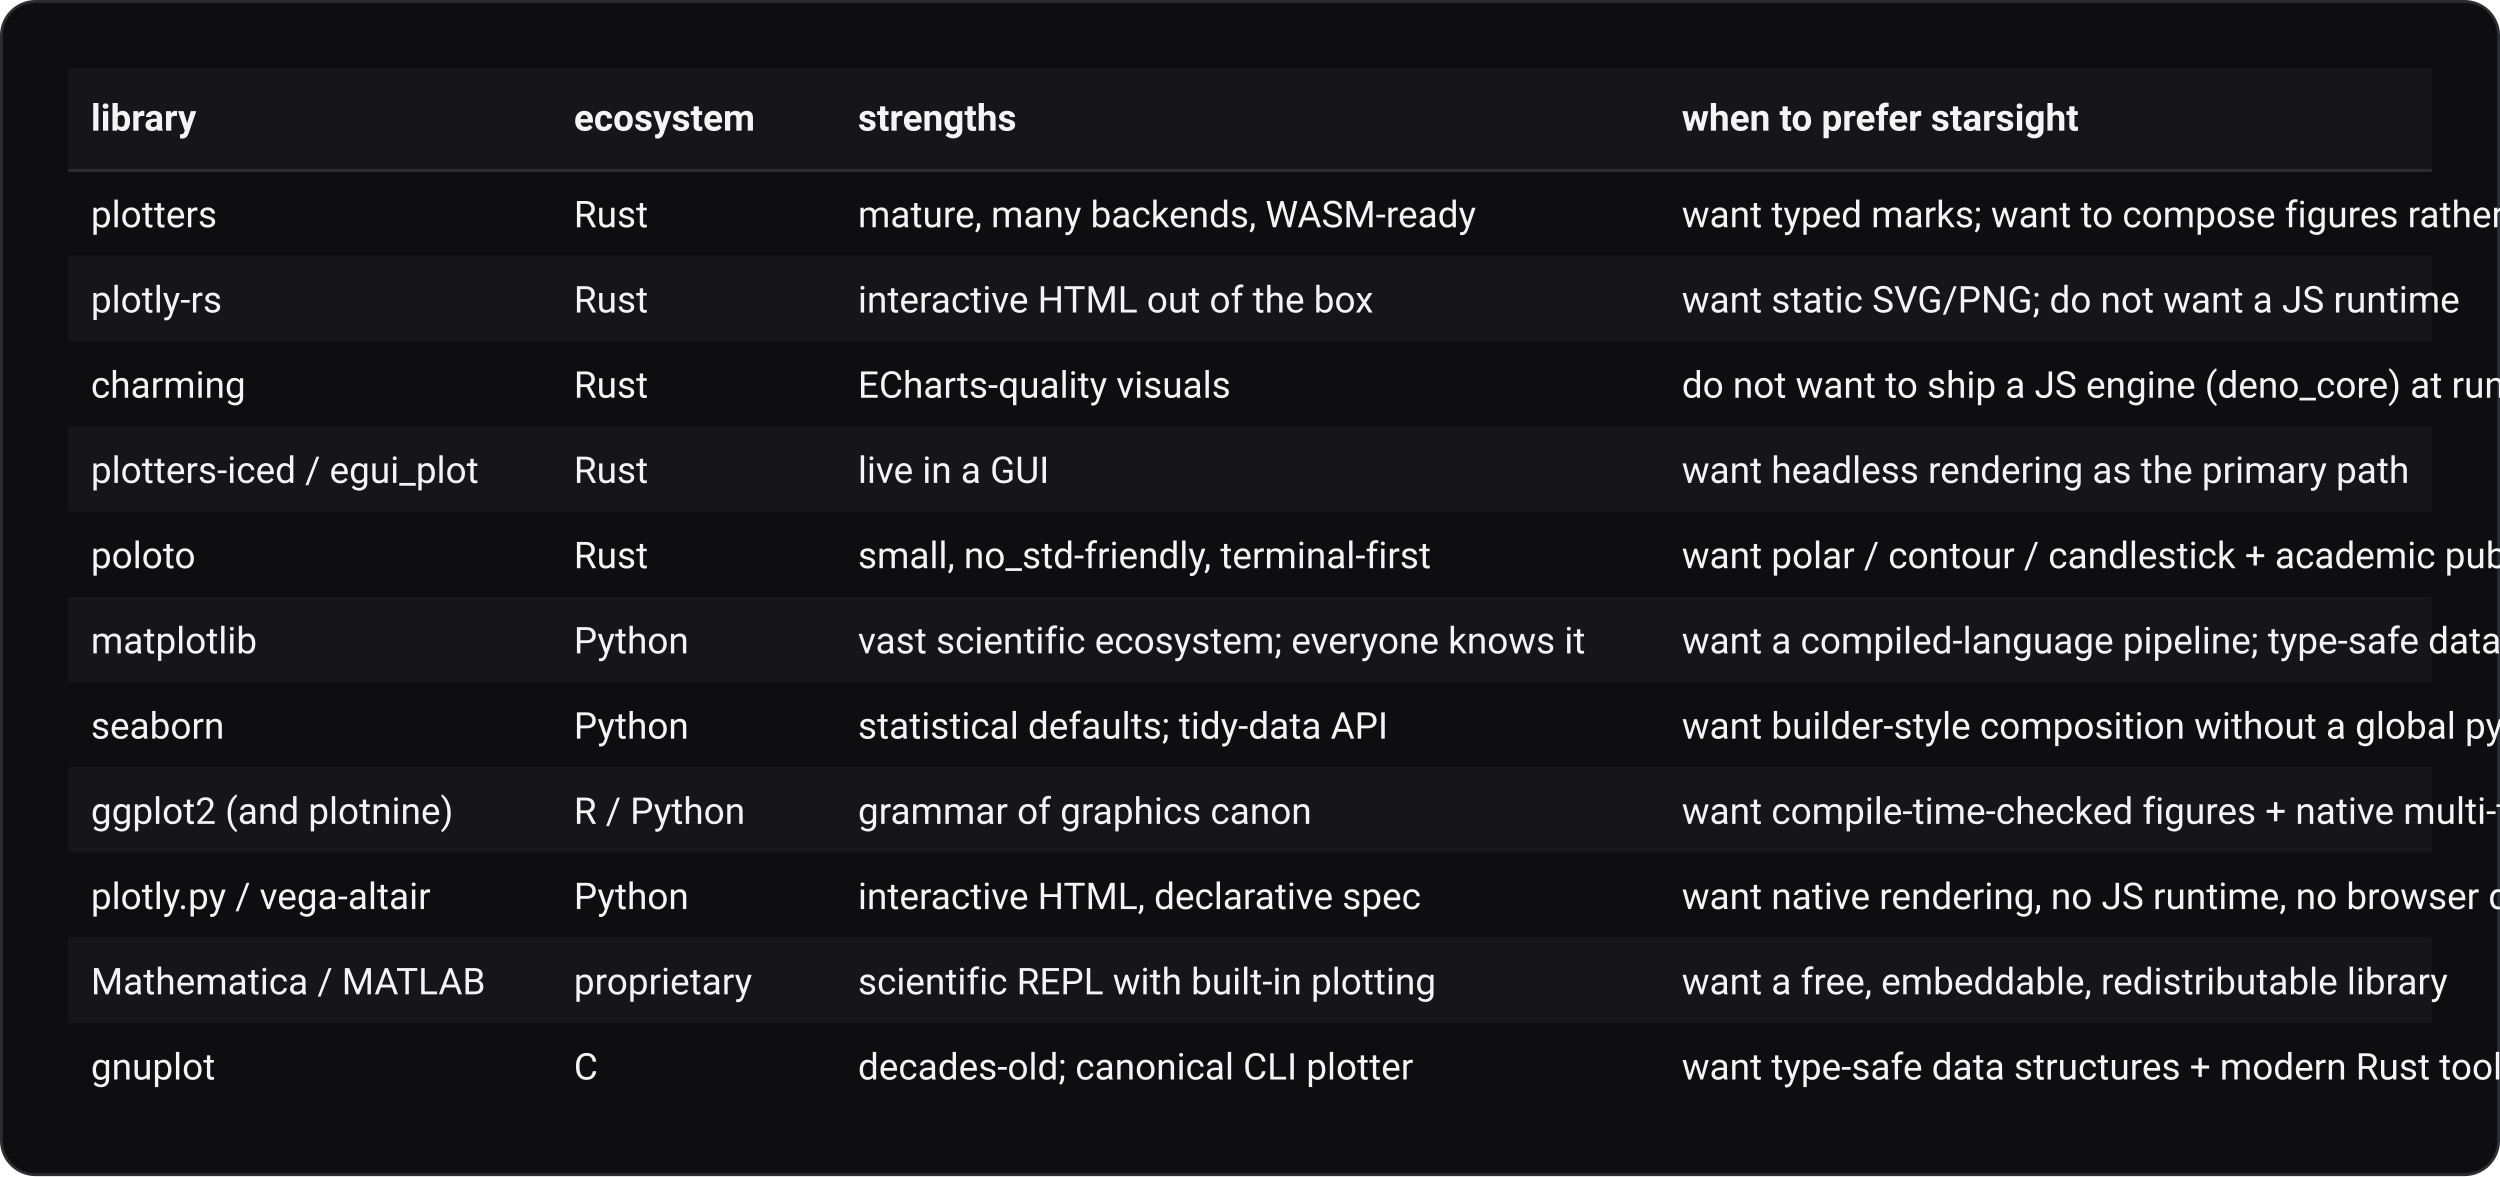
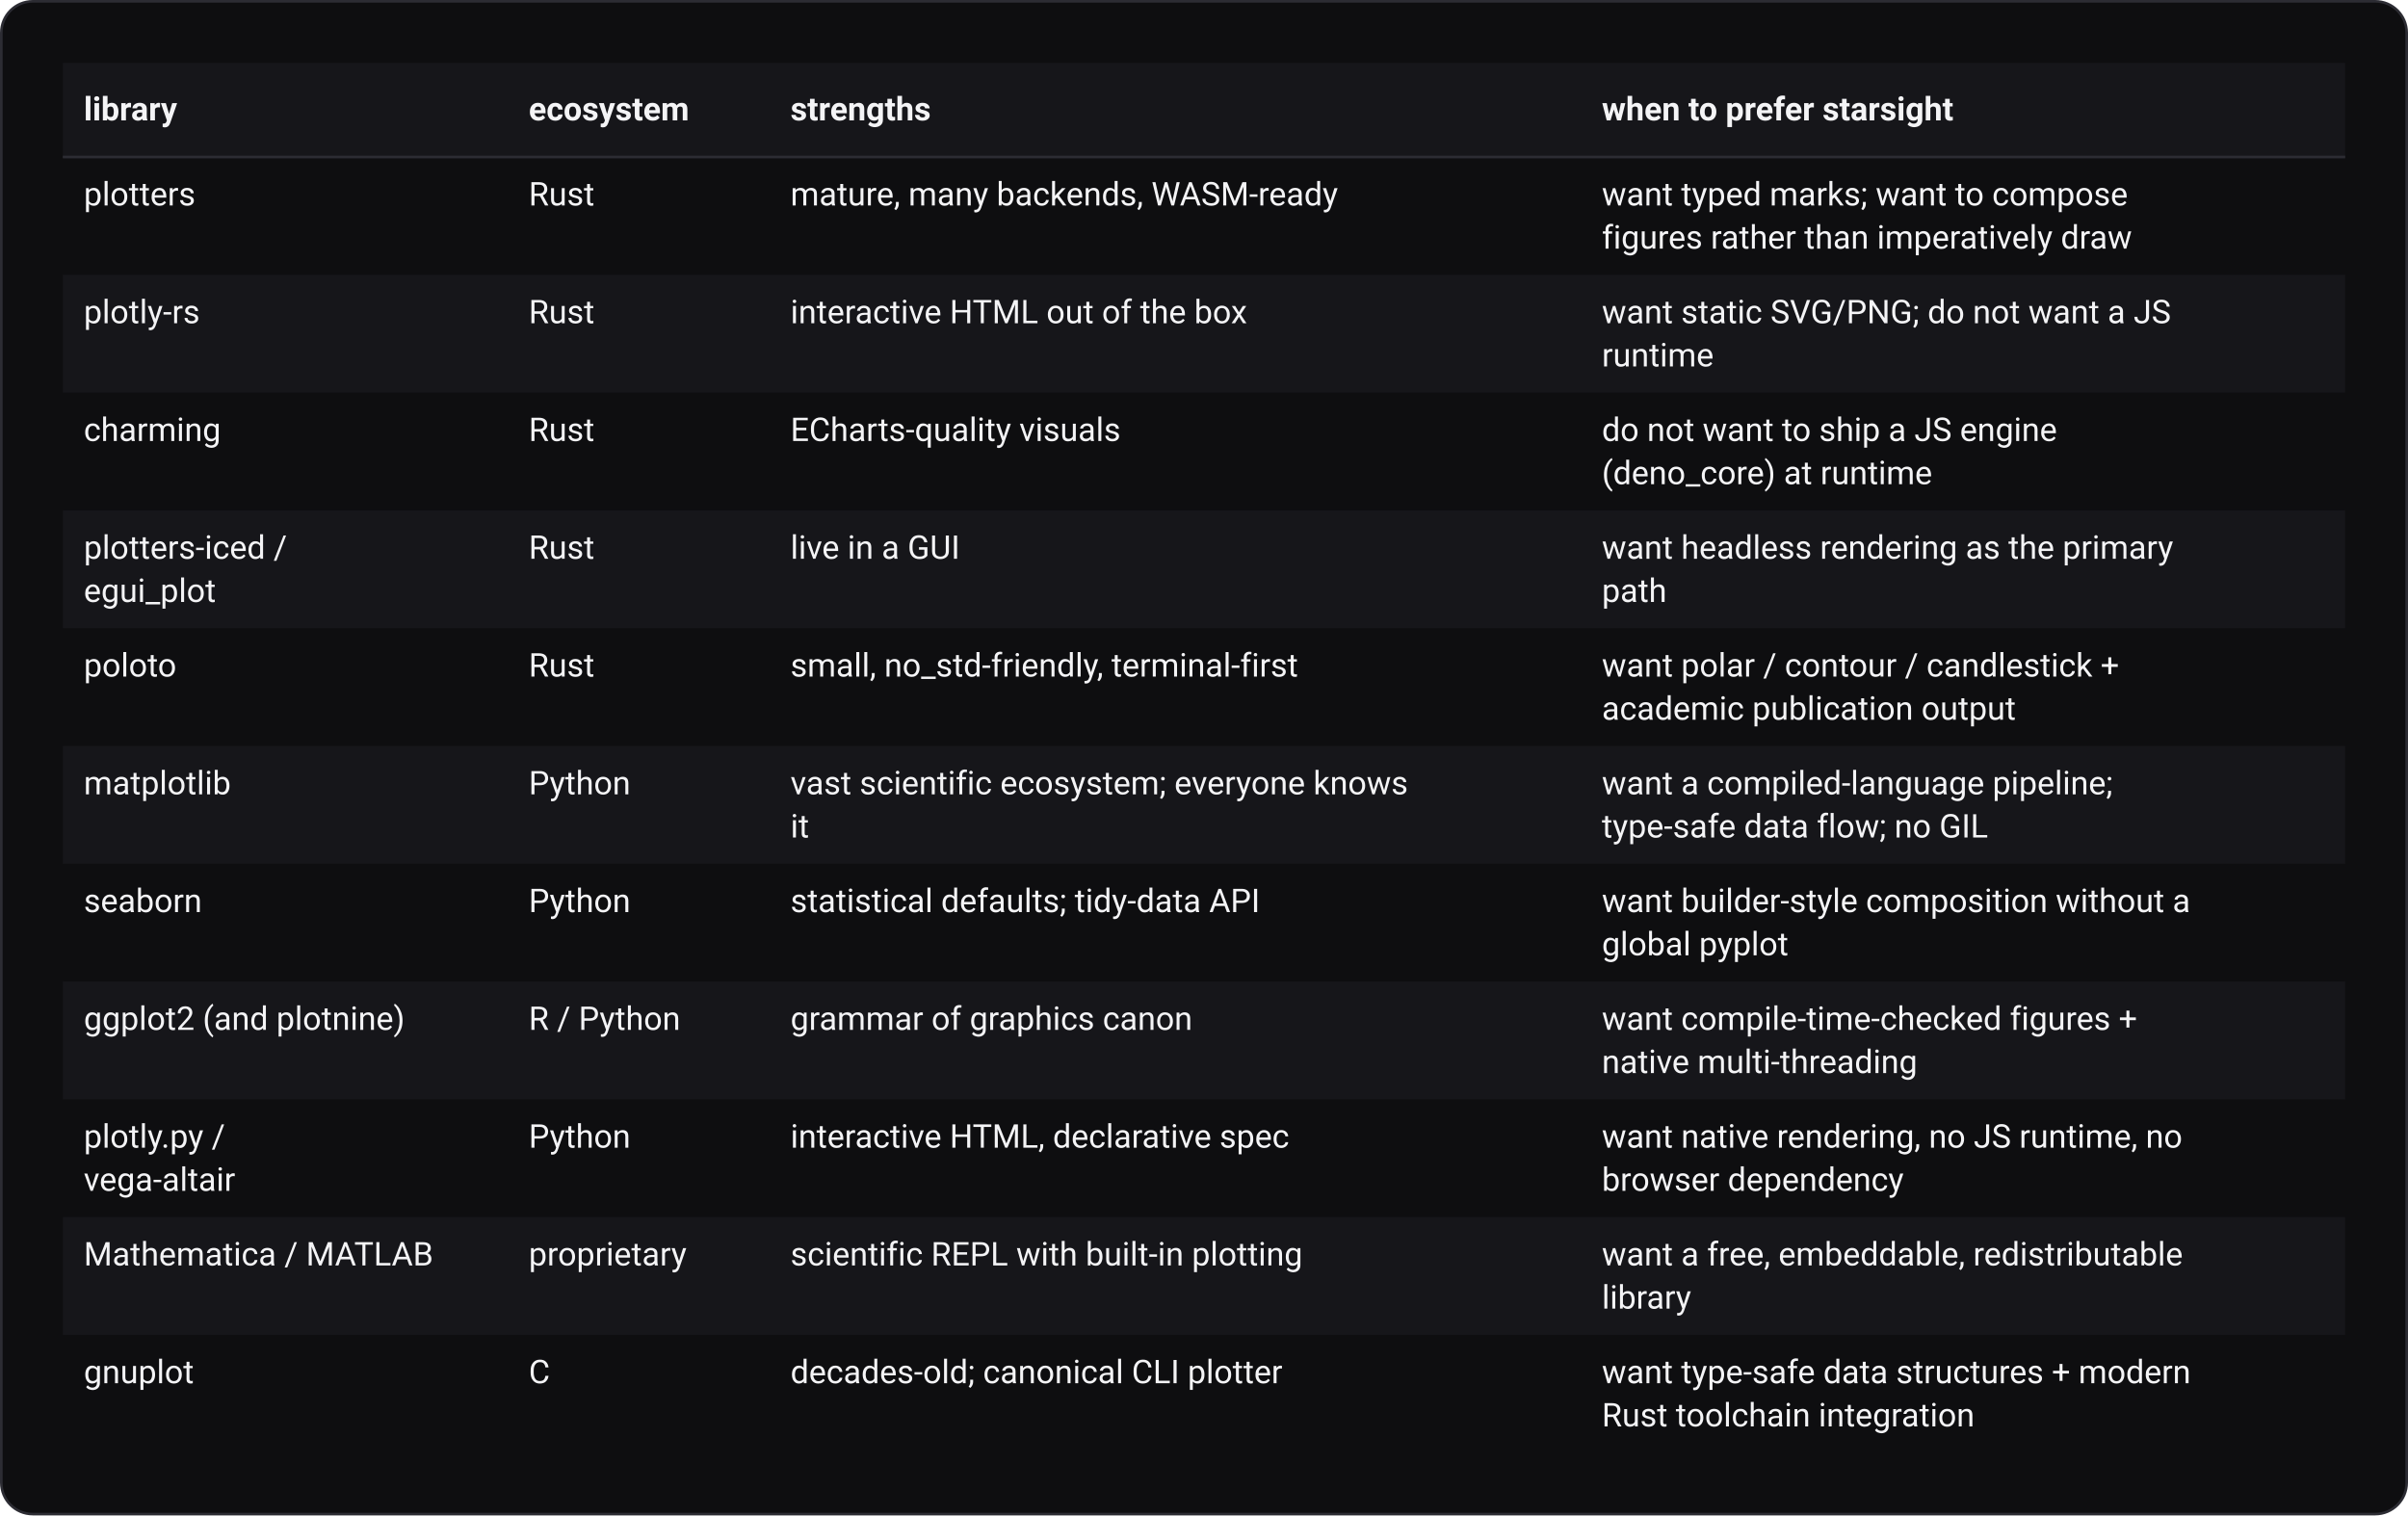
- <svg xmlns="http://www.w3.org/2000/svg" height="auto" aria-label="starsight vs. sibling charting libraries (Rust + Python + others)" viewBox="0 0 880 414">
-   <rect width="879" height="413" x=".5" y=".5" fill="#0e0e10" stroke="#2c2c33" rx="12" />
-   <path fill="#16161a" d="M24 24h832v36H24z" />
-   <text x="32" y="46" fill="#f4f4f6" font-family="-apple-system, BlinkMacSystemFont, &quot;Segoe UI&quot;, Roboto, Helvetica, Arial, sans-serif" font-size="13" font-weight="700">library</text>
-   <text x="202" y="46" fill="#f4f4f6" font-family="-apple-system, BlinkMacSystemFont, &quot;Segoe UI&quot;, Roboto, Helvetica, Arial, sans-serif" font-size="13" font-weight="700">ecosystem</text>
-   <text x="302" y="46" fill="#f4f4f6" font-family="-apple-system, BlinkMacSystemFont, &quot;Segoe UI&quot;, Roboto, Helvetica, Arial, sans-serif" font-size="13" font-weight="700">strengths</text>
-   <text x="592" y="46" fill="#f4f4f6" font-family="-apple-system, BlinkMacSystemFont, &quot;Segoe UI&quot;, Roboto, Helvetica, Arial, sans-serif" font-size="13" font-weight="700">when to prefer starsight</text>
-   <path stroke="#2c2c33" d="M24 60h832" />
-   <text x="32" y="80" fill="#f4f4f6" font-family="-apple-system, BlinkMacSystemFont, &quot;Segoe UI&quot;, Roboto, Helvetica, Arial, sans-serif" font-size="13">plotters</text>
-   <text x="202" y="80" fill="#f4f4f6" font-family="-apple-system, BlinkMacSystemFont, &quot;Segoe UI&quot;, Roboto, Helvetica, Arial, sans-serif" font-size="13">Rust</text>
-   <text x="302" y="80" fill="#f4f4f6" font-family="-apple-system, BlinkMacSystemFont, &quot;Segoe UI&quot;, Roboto, Helvetica, Arial, sans-serif" font-size="13">mature, many backends, WASM-ready</text>
-   <text x="592" y="80" fill="#f4f4f6" font-family="-apple-system, BlinkMacSystemFont, &quot;Segoe UI&quot;, Roboto, Helvetica, Arial, sans-serif" font-size="13">want typed marks; want to compose figures rather than imperatively draw</text>
-   <path fill="#16161a" d="M24 90h832v30H24z" />
-   <text x="32" y="110" fill="#f4f4f6" font-family="-apple-system, BlinkMacSystemFont, &quot;Segoe UI&quot;, Roboto, Helvetica, Arial, sans-serif" font-size="13">plotly-rs</text>
-   <text x="202" y="110" fill="#f4f4f6" font-family="-apple-system, BlinkMacSystemFont, &quot;Segoe UI&quot;, Roboto, Helvetica, Arial, sans-serif" font-size="13">Rust</text>
-   <text x="302" y="110" fill="#f4f4f6" font-family="-apple-system, BlinkMacSystemFont, &quot;Segoe UI&quot;, Roboto, Helvetica, Arial, sans-serif" font-size="13">interactive HTML out of the box</text>
-   <text x="592" y="110" fill="#f4f4f6" font-family="-apple-system, BlinkMacSystemFont, &quot;Segoe UI&quot;, Roboto, Helvetica, Arial, sans-serif" font-size="13">want static SVG/PNG; do not want a JS runtime</text>
-   <text x="32" y="140" fill="#f4f4f6" font-family="-apple-system, BlinkMacSystemFont, &quot;Segoe UI&quot;, Roboto, Helvetica, Arial, sans-serif" font-size="13">charming</text>
-   <text x="202" y="140" fill="#f4f4f6" font-family="-apple-system, BlinkMacSystemFont, &quot;Segoe UI&quot;, Roboto, Helvetica, Arial, sans-serif" font-size="13">Rust</text>
-   <text x="302" y="140" fill="#f4f4f6" font-family="-apple-system, BlinkMacSystemFont, &quot;Segoe UI&quot;, Roboto, Helvetica, Arial, sans-serif" font-size="13">ECharts-quality visuals</text>
-   <text x="592" y="140" fill="#f4f4f6" font-family="-apple-system, BlinkMacSystemFont, &quot;Segoe UI&quot;, Roboto, Helvetica, Arial, sans-serif" font-size="13">do not want to ship a JS engine (deno_core) at runtime</text>
-   <path fill="#16161a" d="M24 150h832v30H24z" />
-   <text x="32" y="170" fill="#f4f4f6" font-family="-apple-system, BlinkMacSystemFont, &quot;Segoe UI&quot;, Roboto, Helvetica, Arial, sans-serif" font-size="13">plotters-iced / egui_plot</text>
-   <text x="202" y="170" fill="#f4f4f6" font-family="-apple-system, BlinkMacSystemFont, &quot;Segoe UI&quot;, Roboto, Helvetica, Arial, sans-serif" font-size="13">Rust</text>
-   <text x="302" y="170" fill="#f4f4f6" font-family="-apple-system, BlinkMacSystemFont, &quot;Segoe UI&quot;, Roboto, Helvetica, Arial, sans-serif" font-size="13">live in a GUI</text>
-   <text x="592" y="170" fill="#f4f4f6" font-family="-apple-system, BlinkMacSystemFont, &quot;Segoe UI&quot;, Roboto, Helvetica, Arial, sans-serif" font-size="13">want headless rendering as the primary path</text>
-   <text x="32" y="200" fill="#f4f4f6" font-family="-apple-system, BlinkMacSystemFont, &quot;Segoe UI&quot;, Roboto, Helvetica, Arial, sans-serif" font-size="13">poloto</text>
-   <text x="202" y="200" fill="#f4f4f6" font-family="-apple-system, BlinkMacSystemFont, &quot;Segoe UI&quot;, Roboto, Helvetica, Arial, sans-serif" font-size="13">Rust</text>
-   <text x="302" y="200" fill="#f4f4f6" font-family="-apple-system, BlinkMacSystemFont, &quot;Segoe UI&quot;, Roboto, Helvetica, Arial, sans-serif" font-size="13">small, no_std-friendly, terminal-first</text>
-   <text x="592" y="200" fill="#f4f4f6" font-family="-apple-system, BlinkMacSystemFont, &quot;Segoe UI&quot;, Roboto, Helvetica, Arial, sans-serif" font-size="13">want polar / contour / candlestick + academic publication output</text>
-   <path fill="#16161a" d="M24 210h832v30H24z" />
-   <text x="32" y="230" fill="#f4f4f6" font-family="-apple-system, BlinkMacSystemFont, &quot;Segoe UI&quot;, Roboto, Helvetica, Arial, sans-serif" font-size="13">matplotlib</text>
-   <text x="202" y="230" fill="#f4f4f6" font-family="-apple-system, BlinkMacSystemFont, &quot;Segoe UI&quot;, Roboto, Helvetica, Arial, sans-serif" font-size="13">Python</text>
-   <text x="302" y="230" fill="#f4f4f6" font-family="-apple-system, BlinkMacSystemFont, &quot;Segoe UI&quot;, Roboto, Helvetica, Arial, sans-serif" font-size="13">vast scientific ecosystem; everyone knows it</text>
-   <text x="592" y="230" fill="#f4f4f6" font-family="-apple-system, BlinkMacSystemFont, &quot;Segoe UI&quot;, Roboto, Helvetica, Arial, sans-serif" font-size="13">want a compiled-language pipeline; type-safe data flow; no GIL</text>
-   <text x="32" y="260" fill="#f4f4f6" font-family="-apple-system, BlinkMacSystemFont, &quot;Segoe UI&quot;, Roboto, Helvetica, Arial, sans-serif" font-size="13">seaborn</text>
-   <text x="202" y="260" fill="#f4f4f6" font-family="-apple-system, BlinkMacSystemFont, &quot;Segoe UI&quot;, Roboto, Helvetica, Arial, sans-serif" font-size="13">Python</text>
-   <text x="302" y="260" fill="#f4f4f6" font-family="-apple-system, BlinkMacSystemFont, &quot;Segoe UI&quot;, Roboto, Helvetica, Arial, sans-serif" font-size="13">statistical defaults; tidy-data API</text>
-   <text x="592" y="260" fill="#f4f4f6" font-family="-apple-system, BlinkMacSystemFont, &quot;Segoe UI&quot;, Roboto, Helvetica, Arial, sans-serif" font-size="13">want builder-style composition without a global pyplot</text>
-   <path fill="#16161a" d="M24 270h832v30H24z" />
-   <text x="32" y="290" fill="#f4f4f6" font-family="-apple-system, BlinkMacSystemFont, &quot;Segoe UI&quot;, Roboto, Helvetica, Arial, sans-serif" font-size="13">ggplot2 (and plotnine)</text>
-   <text x="202" y="290" fill="#f4f4f6" font-family="-apple-system, BlinkMacSystemFont, &quot;Segoe UI&quot;, Roboto, Helvetica, Arial, sans-serif" font-size="13">R / Python</text>
-   <text x="302" y="290" fill="#f4f4f6" font-family="-apple-system, BlinkMacSystemFont, &quot;Segoe UI&quot;, Roboto, Helvetica, Arial, sans-serif" font-size="13">grammar of graphics canon</text>
-   <text x="592" y="290" fill="#f4f4f6" font-family="-apple-system, BlinkMacSystemFont, &quot;Segoe UI&quot;, Roboto, Helvetica, Arial, sans-serif" font-size="13">want compile-time-checked figures + native multi-threading</text>
-   <text x="32" y="320" fill="#f4f4f6" font-family="-apple-system, BlinkMacSystemFont, &quot;Segoe UI&quot;, Roboto, Helvetica, Arial, sans-serif" font-size="13">plotly.py / vega-altair</text>
-   <text x="202" y="320" fill="#f4f4f6" font-family="-apple-system, BlinkMacSystemFont, &quot;Segoe UI&quot;, Roboto, Helvetica, Arial, sans-serif" font-size="13">Python</text>
-   <text x="302" y="320" fill="#f4f4f6" font-family="-apple-system, BlinkMacSystemFont, &quot;Segoe UI&quot;, Roboto, Helvetica, Arial, sans-serif" font-size="13">interactive HTML, declarative spec</text>
-   <text x="592" y="320" fill="#f4f4f6" font-family="-apple-system, BlinkMacSystemFont, &quot;Segoe UI&quot;, Roboto, Helvetica, Arial, sans-serif" font-size="13">want native rendering, no JS runtime, no browser dependency</text>
-   <path fill="#16161a" d="M24 330h832v30H24z" />
-   <text x="32" y="350" fill="#f4f4f6" font-family="-apple-system, BlinkMacSystemFont, &quot;Segoe UI&quot;, Roboto, Helvetica, Arial, sans-serif" font-size="13">Mathematica / MATLAB</text>
-   <text x="202" y="350" fill="#f4f4f6" font-family="-apple-system, BlinkMacSystemFont, &quot;Segoe UI&quot;, Roboto, Helvetica, Arial, sans-serif" font-size="13">proprietary</text>
-   <text x="302" y="350" fill="#f4f4f6" font-family="-apple-system, BlinkMacSystemFont, &quot;Segoe UI&quot;, Roboto, Helvetica, Arial, sans-serif" font-size="13">scientific REPL with built-in plotting</text>
-   <text x="592" y="350" fill="#f4f4f6" font-family="-apple-system, BlinkMacSystemFont, &quot;Segoe UI&quot;, Roboto, Helvetica, Arial, sans-serif" font-size="13">want a free, embeddable, redistributable library</text>
-   <text x="32" y="380" fill="#f4f4f6" font-family="-apple-system, BlinkMacSystemFont, &quot;Segoe UI&quot;, Roboto, Helvetica, Arial, sans-serif" font-size="13">gnuplot</text>
-   <text x="202" y="380" fill="#f4f4f6" font-family="-apple-system, BlinkMacSystemFont, &quot;Segoe UI&quot;, Roboto, Helvetica, Arial, sans-serif" font-size="13">C</text>
-   <text x="302" y="380" fill="#f4f4f6" font-family="-apple-system, BlinkMacSystemFont, &quot;Segoe UI&quot;, Roboto, Helvetica, Arial, sans-serif" font-size="13">decades-old; canonical CLI plotter</text>
-   <text x="592" y="380" fill="#f4f4f6" font-family="-apple-system, BlinkMacSystemFont, &quot;Segoe UI&quot;, Roboto, Helvetica, Arial, sans-serif" font-size="13">want type-safe data structures + modern Rust toolchain integration</text>
+ <svg xmlns="http://www.w3.org/2000/svg" viewBox="0 0 920 579" width="100%" height="auto" role="img" aria-label="starsight vs. sibling charting libraries (Rust + Python + others)" preserveAspectRatio="xMidYMid meet">
+   <rect x="0.5" y="0.5" width="919" height="578" rx="12" fill="#0e0e10" stroke="#2c2c33" stroke-width="1" />
+   <rect x="24" y="24" width="872" height="36" fill="#16161a" />
+   <text x="32" y="46" font-family="-apple-system, BlinkMacSystemFont, &quot;Segoe UI&quot;, Roboto, Helvetica, Arial, sans-serif" font-weight="700" font-size="12.5" fill="#f4f4f6" text-anchor="start">library</text>
+   <text x="202" y="46" font-family="-apple-system, BlinkMacSystemFont, &quot;Segoe UI&quot;, Roboto, Helvetica, Arial, sans-serif" font-weight="700" font-size="12.5" fill="#f4f4f6" text-anchor="start">ecosystem</text>
+   <text x="302" y="46" font-family="-apple-system, BlinkMacSystemFont, &quot;Segoe UI&quot;, Roboto, Helvetica, Arial, sans-serif" font-weight="700" font-size="12.5" fill="#f4f4f6" text-anchor="start">strengths</text>
+   <text x="612" y="46" font-family="-apple-system, BlinkMacSystemFont, &quot;Segoe UI&quot;, Roboto, Helvetica, Arial, sans-serif" font-weight="700" font-size="12.5" fill="#f4f4f6" text-anchor="start">when to prefer starsight</text>
+   <line x1="24" y1="60" x2="896" y2="60" stroke="#2c2c33" stroke-width="1" />
+   <text x="32" y="78.5" font-family="-apple-system, BlinkMacSystemFont, &quot;Segoe UI&quot;, Roboto, Helvetica, Arial, sans-serif" font-size="12.5" fill="#f4f4f6" text-anchor="start">plotters</text>
+   <text x="202" y="78.5" font-family="-apple-system, BlinkMacSystemFont, &quot;Segoe UI&quot;, Roboto, Helvetica, Arial, sans-serif" font-size="12.5" fill="#f4f4f6" text-anchor="start">Rust</text>
+   <text x="302" y="78.5" font-family="-apple-system, BlinkMacSystemFont, &quot;Segoe UI&quot;, Roboto, Helvetica, Arial, sans-serif" font-size="12.5" fill="#f4f4f6" text-anchor="start">mature, many backends, WASM-ready</text>
+   <text x="612" y="78.5" font-family="-apple-system, BlinkMacSystemFont, &quot;Segoe UI&quot;, Roboto, Helvetica, Arial, sans-serif" font-size="12.5" fill="#f4f4f6" text-anchor="start">want typed marks; want to compose<tspan x="612" dy="16.5">figures rather than imperatively draw</tspan>
+   </text>
+   <rect x="24" y="105.0" width="872" height="45.0" fill="#16161a" />
+   <text x="32" y="123.5" font-family="-apple-system, BlinkMacSystemFont, &quot;Segoe UI&quot;, Roboto, Helvetica, Arial, sans-serif" font-size="12.5" fill="#f4f4f6" text-anchor="start">plotly-rs</text>
+   <text x="202" y="123.5" font-family="-apple-system, BlinkMacSystemFont, &quot;Segoe UI&quot;, Roboto, Helvetica, Arial, sans-serif" font-size="12.5" fill="#f4f4f6" text-anchor="start">Rust</text>
+   <text x="302" y="123.5" font-family="-apple-system, BlinkMacSystemFont, &quot;Segoe UI&quot;, Roboto, Helvetica, Arial, sans-serif" font-size="12.5" fill="#f4f4f6" text-anchor="start">interactive HTML out of the box</text>
+   <text x="612" y="123.5" font-family="-apple-system, BlinkMacSystemFont, &quot;Segoe UI&quot;, Roboto, Helvetica, Arial, sans-serif" font-size="12.5" fill="#f4f4f6" text-anchor="start">want static SVG/PNG; do not want a JS<tspan x="612" dy="16.5">runtime</tspan>
+   </text>
+   <text x="32" y="168.5" font-family="-apple-system, BlinkMacSystemFont, &quot;Segoe UI&quot;, Roboto, Helvetica, Arial, sans-serif" font-size="12.5" fill="#f4f4f6" text-anchor="start">charming</text>
+   <text x="202" y="168.5" font-family="-apple-system, BlinkMacSystemFont, &quot;Segoe UI&quot;, Roboto, Helvetica, Arial, sans-serif" font-size="12.5" fill="#f4f4f6" text-anchor="start">Rust</text>
+   <text x="302" y="168.5" font-family="-apple-system, BlinkMacSystemFont, &quot;Segoe UI&quot;, Roboto, Helvetica, Arial, sans-serif" font-size="12.5" fill="#f4f4f6" text-anchor="start">ECharts-quality visuals</text>
+   <text x="612" y="168.5" font-family="-apple-system, BlinkMacSystemFont, &quot;Segoe UI&quot;, Roboto, Helvetica, Arial, sans-serif" font-size="12.5" fill="#f4f4f6" text-anchor="start">do not want to ship a JS engine<tspan x="612" dy="16.5">(deno_core) at runtime</tspan>
+   </text>
+   <rect x="24" y="195.0" width="872" height="45.0" fill="#16161a" />
+   <text x="32" y="213.5" font-family="-apple-system, BlinkMacSystemFont, &quot;Segoe UI&quot;, Roboto, Helvetica, Arial, sans-serif" font-size="12.5" fill="#f4f4f6" text-anchor="start">plotters-iced /<tspan x="32" dy="16.5">egui_plot</tspan>
+   </text>
+   <text x="202" y="213.5" font-family="-apple-system, BlinkMacSystemFont, &quot;Segoe UI&quot;, Roboto, Helvetica, Arial, sans-serif" font-size="12.5" fill="#f4f4f6" text-anchor="start">Rust</text>
+   <text x="302" y="213.5" font-family="-apple-system, BlinkMacSystemFont, &quot;Segoe UI&quot;, Roboto, Helvetica, Arial, sans-serif" font-size="12.5" fill="#f4f4f6" text-anchor="start">live in a GUI</text>
+   <text x="612" y="213.5" font-family="-apple-system, BlinkMacSystemFont, &quot;Segoe UI&quot;, Roboto, Helvetica, Arial, sans-serif" font-size="12.5" fill="#f4f4f6" text-anchor="start">want headless rendering as the primary<tspan x="612" dy="16.5">path</tspan>
+   </text>
+   <text x="32" y="258.5" font-family="-apple-system, BlinkMacSystemFont, &quot;Segoe UI&quot;, Roboto, Helvetica, Arial, sans-serif" font-size="12.5" fill="#f4f4f6" text-anchor="start">poloto</text>
+   <text x="202" y="258.5" font-family="-apple-system, BlinkMacSystemFont, &quot;Segoe UI&quot;, Roboto, Helvetica, Arial, sans-serif" font-size="12.5" fill="#f4f4f6" text-anchor="start">Rust</text>
+   <text x="302" y="258.5" font-family="-apple-system, BlinkMacSystemFont, &quot;Segoe UI&quot;, Roboto, Helvetica, Arial, sans-serif" font-size="12.5" fill="#f4f4f6" text-anchor="start">small, no_std-friendly, terminal-first</text>
+   <text x="612" y="258.5" font-family="-apple-system, BlinkMacSystemFont, &quot;Segoe UI&quot;, Roboto, Helvetica, Arial, sans-serif" font-size="12.5" fill="#f4f4f6" text-anchor="start">want polar / contour / candlestick +<tspan x="612" dy="16.5">academic publication output</tspan>
+   </text>
+   <rect x="24" y="285.0" width="872" height="45.0" fill="#16161a" />
+   <text x="32" y="303.5" font-family="-apple-system, BlinkMacSystemFont, &quot;Segoe UI&quot;, Roboto, Helvetica, Arial, sans-serif" font-size="12.5" fill="#f4f4f6" text-anchor="start">matplotlib</text>
+   <text x="202" y="303.5" font-family="-apple-system, BlinkMacSystemFont, &quot;Segoe UI&quot;, Roboto, Helvetica, Arial, sans-serif" font-size="12.5" fill="#f4f4f6" text-anchor="start">Python</text>
+   <text x="302" y="303.5" font-family="-apple-system, BlinkMacSystemFont, &quot;Segoe UI&quot;, Roboto, Helvetica, Arial, sans-serif" font-size="12.5" fill="#f4f4f6" text-anchor="start">vast scientific ecosystem; everyone knows<tspan x="302" dy="16.5">it</tspan>
+   </text>
+   <text x="612" y="303.5" font-family="-apple-system, BlinkMacSystemFont, &quot;Segoe UI&quot;, Roboto, Helvetica, Arial, sans-serif" font-size="12.5" fill="#f4f4f6" text-anchor="start">want a compiled-language pipeline;<tspan x="612" dy="16.5">type-safe data flow; no GIL</tspan>
+   </text>
+   <text x="32" y="348.5" font-family="-apple-system, BlinkMacSystemFont, &quot;Segoe UI&quot;, Roboto, Helvetica, Arial, sans-serif" font-size="12.5" fill="#f4f4f6" text-anchor="start">seaborn</text>
+   <text x="202" y="348.5" font-family="-apple-system, BlinkMacSystemFont, &quot;Segoe UI&quot;, Roboto, Helvetica, Arial, sans-serif" font-size="12.5" fill="#f4f4f6" text-anchor="start">Python</text>
+   <text x="302" y="348.5" font-family="-apple-system, BlinkMacSystemFont, &quot;Segoe UI&quot;, Roboto, Helvetica, Arial, sans-serif" font-size="12.5" fill="#f4f4f6" text-anchor="start">statistical defaults; tidy-data API</text>
+   <text x="612" y="348.5" font-family="-apple-system, BlinkMacSystemFont, &quot;Segoe UI&quot;, Roboto, Helvetica, Arial, sans-serif" font-size="12.5" fill="#f4f4f6" text-anchor="start">want builder-style composition without a<tspan x="612" dy="16.5">global pyplot</tspan>
+   </text>
+   <rect x="24" y="375.0" width="872" height="45.0" fill="#16161a" />
+   <text x="32" y="393.5" font-family="-apple-system, BlinkMacSystemFont, &quot;Segoe UI&quot;, Roboto, Helvetica, Arial, sans-serif" font-size="12.5" fill="#f4f4f6" text-anchor="start">ggplot2 (and plotnine)</text>
+   <text x="202" y="393.5" font-family="-apple-system, BlinkMacSystemFont, &quot;Segoe UI&quot;, Roboto, Helvetica, Arial, sans-serif" font-size="12.5" fill="#f4f4f6" text-anchor="start">R / Python</text>
+   <text x="302" y="393.5" font-family="-apple-system, BlinkMacSystemFont, &quot;Segoe UI&quot;, Roboto, Helvetica, Arial, sans-serif" font-size="12.5" fill="#f4f4f6" text-anchor="start">grammar of graphics canon</text>
+   <text x="612" y="393.5" font-family="-apple-system, BlinkMacSystemFont, &quot;Segoe UI&quot;, Roboto, Helvetica, Arial, sans-serif" font-size="12.5" fill="#f4f4f6" text-anchor="start">want compile-time-checked figures +<tspan x="612" dy="16.5">native multi-threading</tspan>
+   </text>
+   <text x="32" y="438.5" font-family="-apple-system, BlinkMacSystemFont, &quot;Segoe UI&quot;, Roboto, Helvetica, Arial, sans-serif" font-size="12.5" fill="#f4f4f6" text-anchor="start">plotly.py /<tspan x="32" dy="16.5">vega-altair</tspan>
+   </text>
+   <text x="202" y="438.5" font-family="-apple-system, BlinkMacSystemFont, &quot;Segoe UI&quot;, Roboto, Helvetica, Arial, sans-serif" font-size="12.5" fill="#f4f4f6" text-anchor="start">Python</text>
+   <text x="302" y="438.5" font-family="-apple-system, BlinkMacSystemFont, &quot;Segoe UI&quot;, Roboto, Helvetica, Arial, sans-serif" font-size="12.5" fill="#f4f4f6" text-anchor="start">interactive HTML, declarative spec</text>
+   <text x="612" y="438.5" font-family="-apple-system, BlinkMacSystemFont, &quot;Segoe UI&quot;, Roboto, Helvetica, Arial, sans-serif" font-size="12.5" fill="#f4f4f6" text-anchor="start">want native rendering, no JS runtime, no<tspan x="612" dy="16.5">browser dependency</tspan>
+   </text>
+   <rect x="24" y="465.0" width="872" height="45.0" fill="#16161a" />
+   <text x="32" y="483.5" font-family="-apple-system, BlinkMacSystemFont, &quot;Segoe UI&quot;, Roboto, Helvetica, Arial, sans-serif" font-size="12.5" fill="#f4f4f6" text-anchor="start">Mathematica / MATLAB</text>
+   <text x="202" y="483.5" font-family="-apple-system, BlinkMacSystemFont, &quot;Segoe UI&quot;, Roboto, Helvetica, Arial, sans-serif" font-size="12.5" fill="#f4f4f6" text-anchor="start">proprietary</text>
+   <text x="302" y="483.5" font-family="-apple-system, BlinkMacSystemFont, &quot;Segoe UI&quot;, Roboto, Helvetica, Arial, sans-serif" font-size="12.5" fill="#f4f4f6" text-anchor="start">scientific REPL with built-in plotting</text>
+   <text x="612" y="483.5" font-family="-apple-system, BlinkMacSystemFont, &quot;Segoe UI&quot;, Roboto, Helvetica, Arial, sans-serif" font-size="12.5" fill="#f4f4f6" text-anchor="start">want a free, embeddable, redistributable<tspan x="612" dy="16.5">library</tspan>
+   </text>
+   <text x="32" y="528.5" font-family="-apple-system, BlinkMacSystemFont, &quot;Segoe UI&quot;, Roboto, Helvetica, Arial, sans-serif" font-size="12.5" fill="#f4f4f6" text-anchor="start">gnuplot</text>
+   <text x="202" y="528.5" font-family="-apple-system, BlinkMacSystemFont, &quot;Segoe UI&quot;, Roboto, Helvetica, Arial, sans-serif" font-size="12.5" fill="#f4f4f6" text-anchor="start">C</text>
+   <text x="302" y="528.5" font-family="-apple-system, BlinkMacSystemFont, &quot;Segoe UI&quot;, Roboto, Helvetica, Arial, sans-serif" font-size="12.5" fill="#f4f4f6" text-anchor="start">decades-old; canonical CLI plotter</text>
+   <text x="612" y="528.5" font-family="-apple-system, BlinkMacSystemFont, &quot;Segoe UI&quot;, Roboto, Helvetica, Arial, sans-serif" font-size="12.5" fill="#f4f4f6" text-anchor="start">want type-safe data structures + modern<tspan x="612" dy="16.5">Rust toolchain integration</tspan>
+   </text>
</svg>
